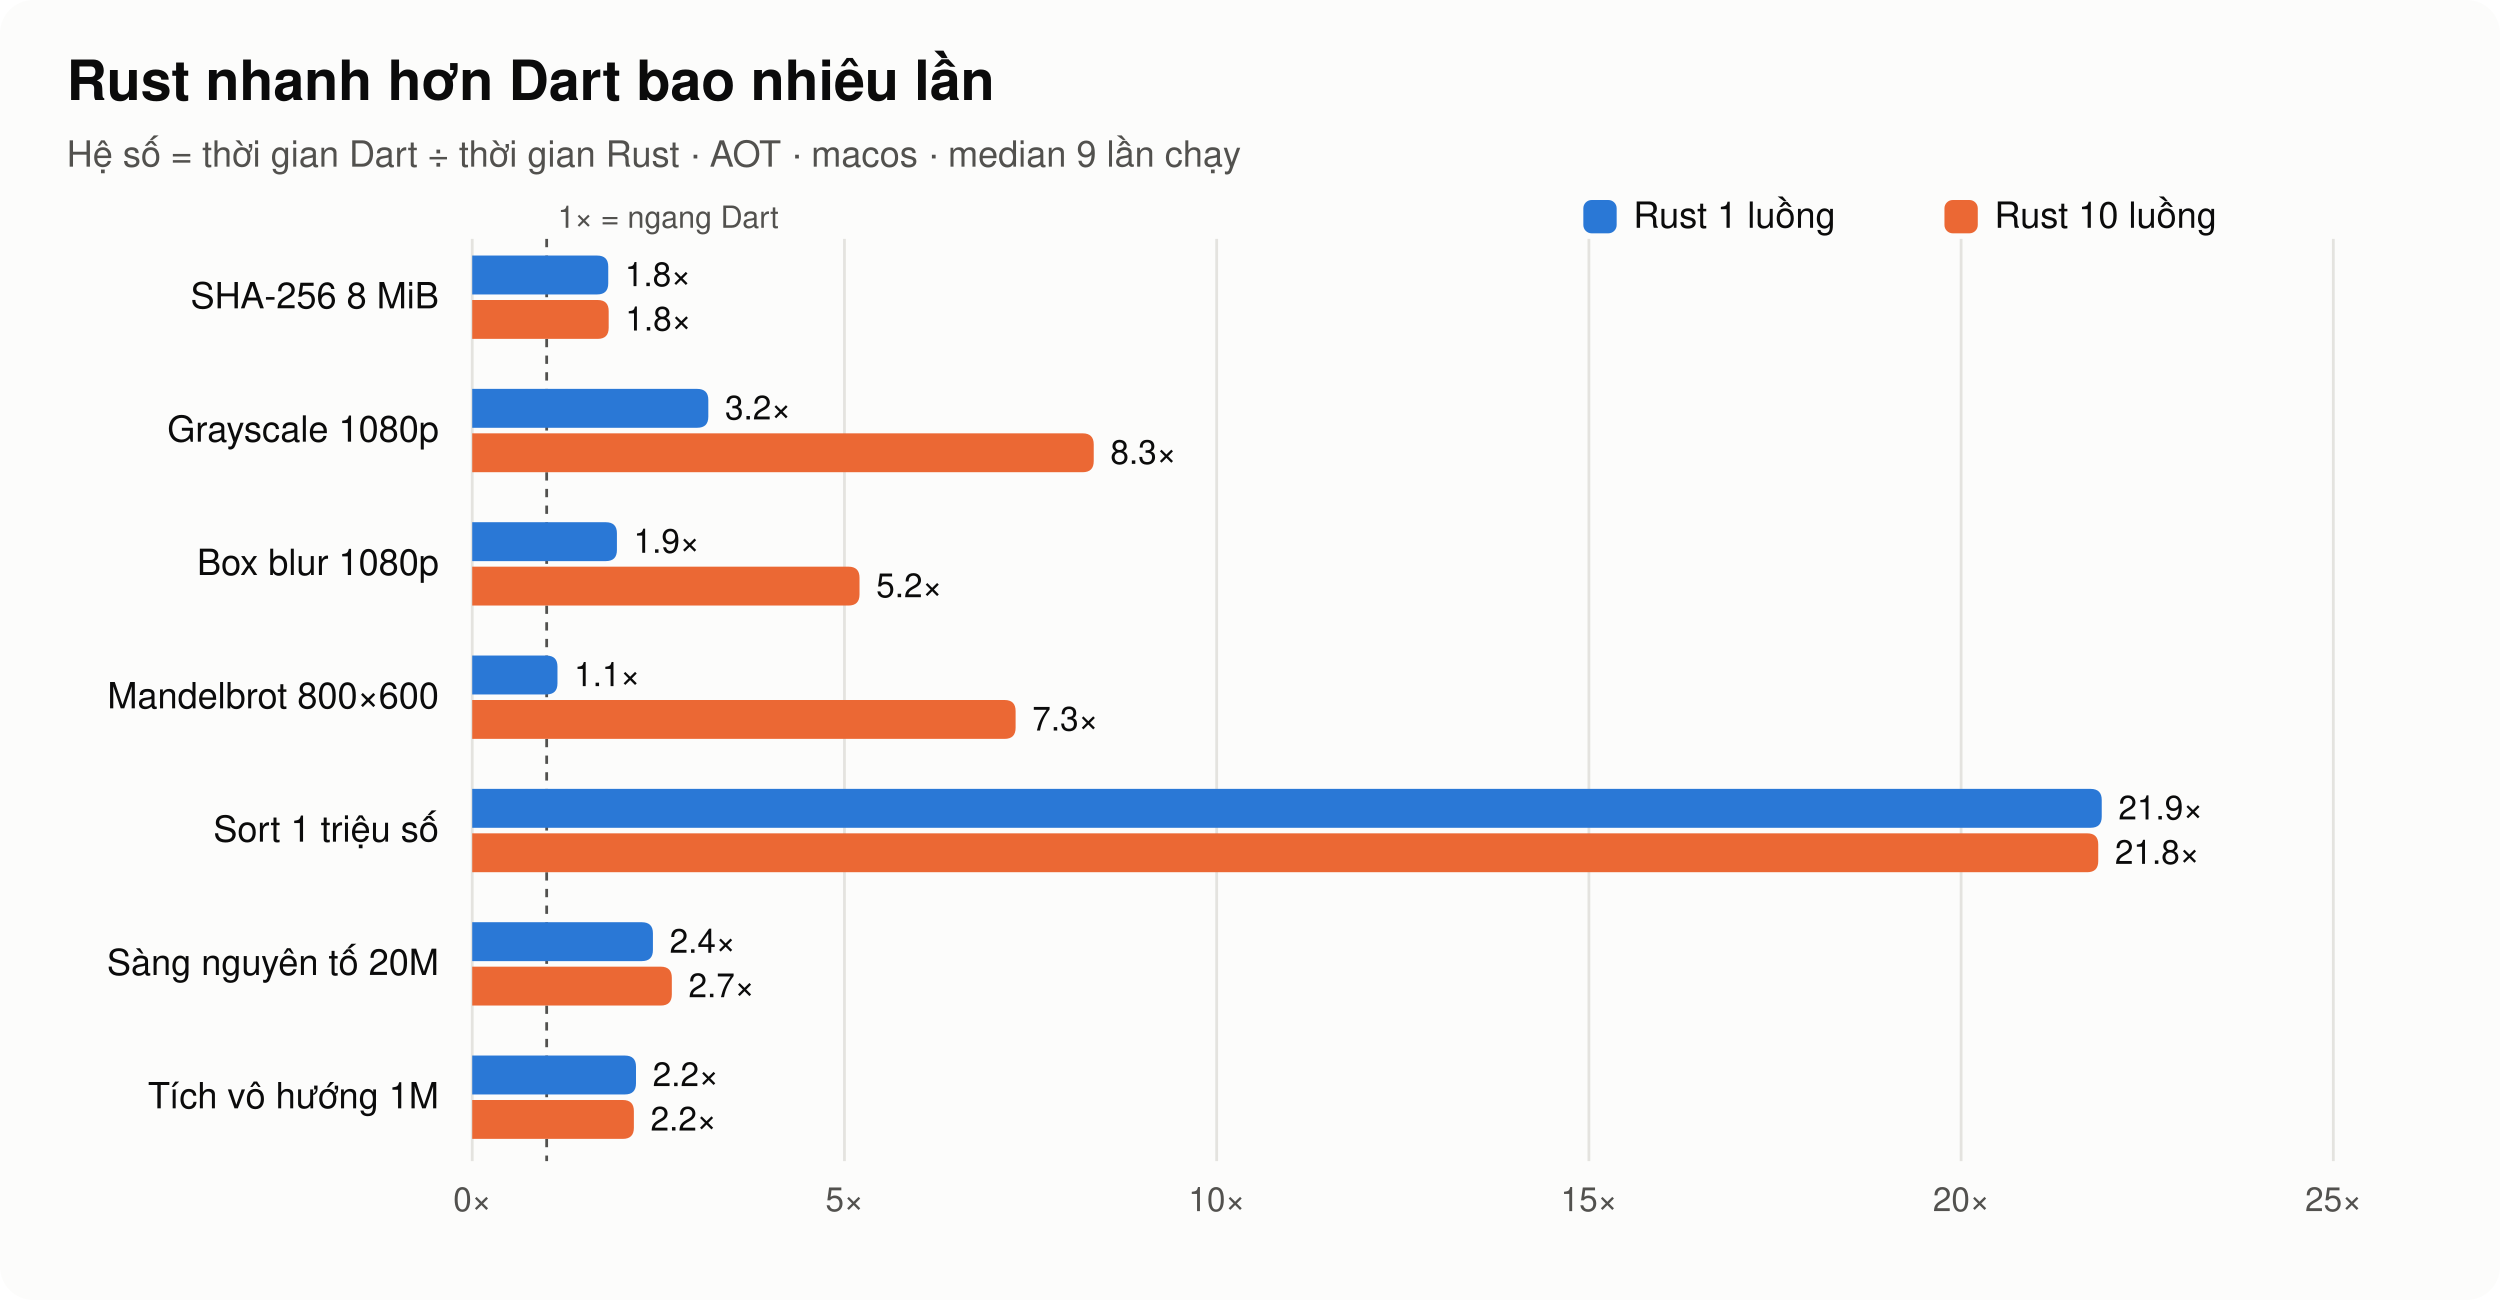
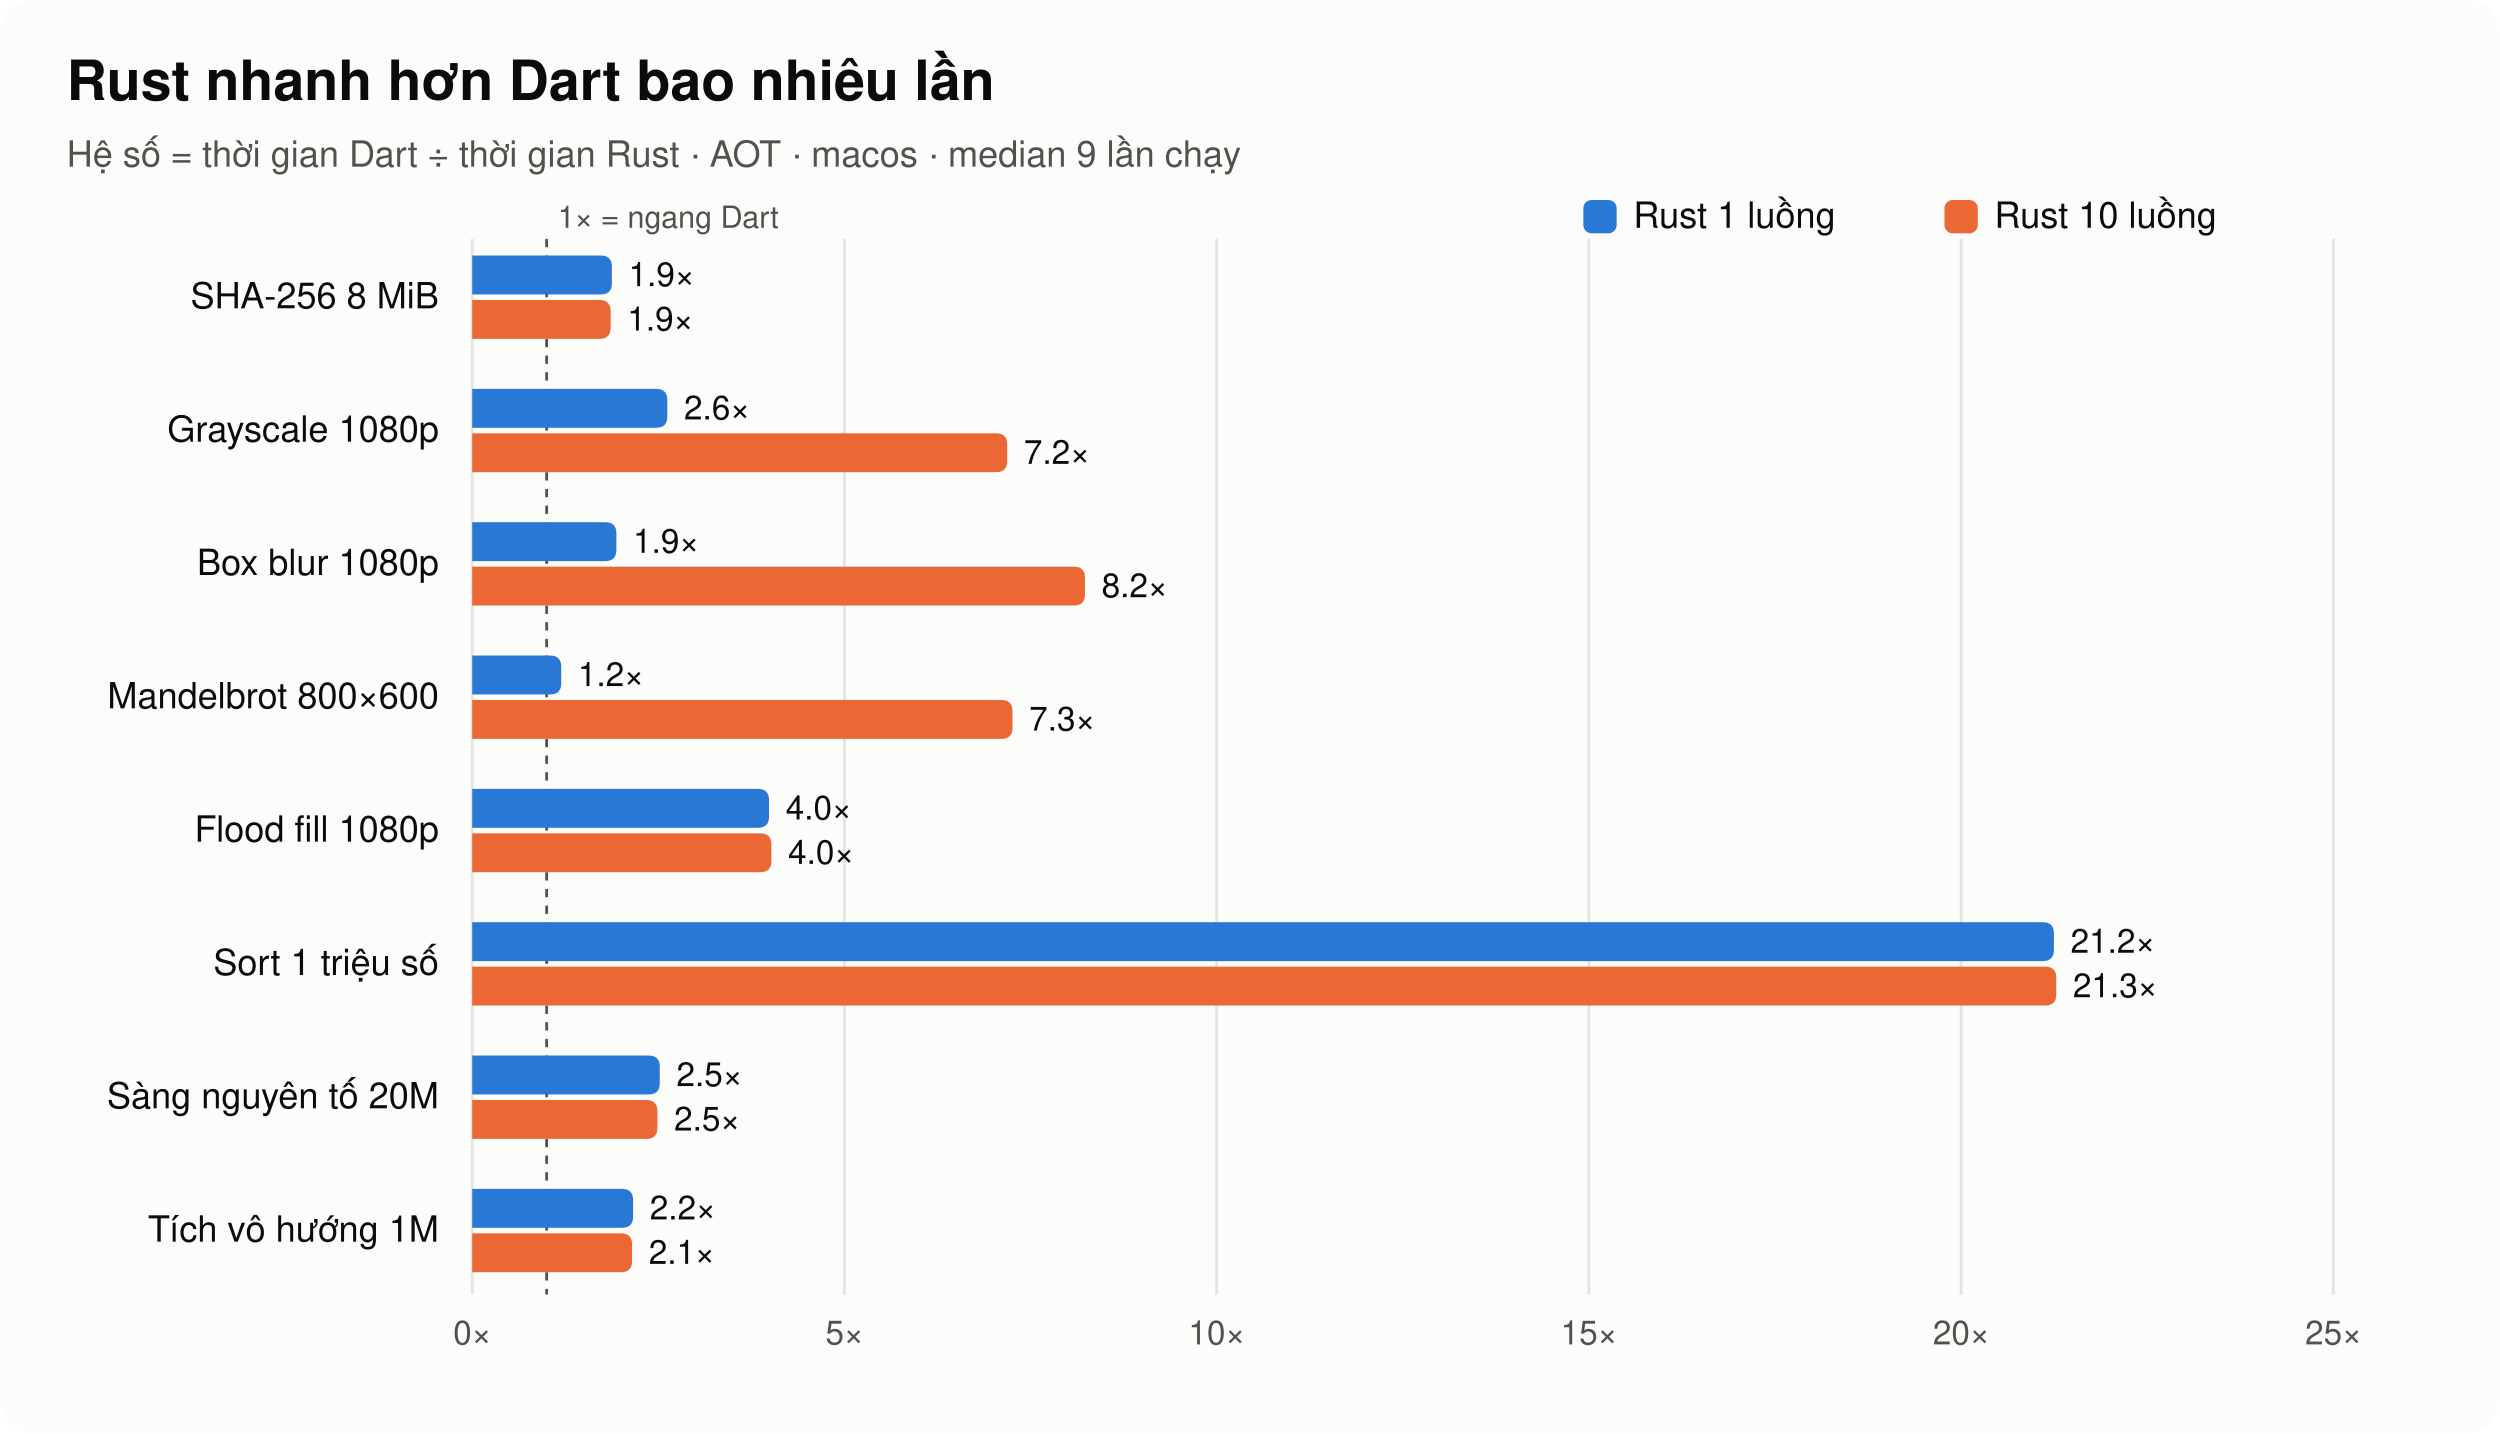
- <svg xmlns="http://www.w3.org/2000/svg" width="900" height="468" viewBox="0 0 900 468" font-family="-apple-system, Segoe UI, Helvetica, Arial, sans-serif" role="img" aria-labelledby="t d">
+ <svg xmlns="http://www.w3.org/2000/svg" width="900" height="516" viewBox="0 0 900 516" font-family="-apple-system, Segoe UI, Helvetica, Arial, sans-serif" role="img" aria-labelledby="t d">
  <rect width="100%" height="100%" rx="12" fill="#fcfcfb" />
  <text x="24" y="36" font-size="20" font-weight="600" fill="#0b0b0b">Rust nhanh hơn Dart bao nhiêu lần</text>
  <text x="24" y="60" font-size="13" fill="#52514e">Hệ số = thời gian Dart ÷ thời gian Rust · AOT · macos · median 9 lần chạy</text>
  <rect x="570.0" y="72" width="12" height="12" rx="3" fill="#2a78d6" />
  <text x="588.0" y="82" font-size="13" fill="#0b0b0b">Rust 1 luồng</text>
  <rect x="700.0" y="72" width="12" height="12" rx="3" fill="#eb6834" />
  <text x="718.0" y="82" font-size="13" fill="#0b0b0b">Rust 10 luồng</text>
-   <line x1="170.0" y1="86" x2="170.0" y2="418" stroke="#e4e3df" stroke-width="1" />
-   <text x="170.0" y="436" font-size="12" text-anchor="middle" fill="#52514e">0×</text>
-   <line x1="304.0" y1="86" x2="304.0" y2="418" stroke="#e4e3df" stroke-width="1" />
-   <text x="304.0" y="436" font-size="12" text-anchor="middle" fill="#52514e">5×</text>
-   <line x1="438.0" y1="86" x2="438.0" y2="418" stroke="#e4e3df" stroke-width="1" />
-   <text x="438.0" y="436" font-size="12" text-anchor="middle" fill="#52514e">10×</text>
-   <line x1="572.0" y1="86" x2="572.0" y2="418" stroke="#e4e3df" stroke-width="1" />
-   <text x="572.0" y="436" font-size="12" text-anchor="middle" fill="#52514e">15×</text>
-   <line x1="706.0" y1="86" x2="706.0" y2="418" stroke="#e4e3df" stroke-width="1" />
-   <text x="706.0" y="436" font-size="12" text-anchor="middle" fill="#52514e">20×</text>
-   <line x1="840.0" y1="86" x2="840.0" y2="418" stroke="#e4e3df" stroke-width="1" />
-   <text x="840.0" y="436" font-size="12" text-anchor="middle" fill="#52514e">25×</text>
-   <line x1="196.8" y1="86" x2="196.8" y2="418" stroke="#52514e" stroke-width="1" stroke-dasharray="3 3" />
+   <line x1="170.0" y1="86" x2="170.0" y2="466" stroke="#e4e3df" stroke-width="1" />
+   <text x="170.0" y="484" font-size="12" text-anchor="middle" fill="#52514e">0×</text>
+   <line x1="304.0" y1="86" x2="304.0" y2="466" stroke="#e4e3df" stroke-width="1" />
+   <text x="304.0" y="484" font-size="12" text-anchor="middle" fill="#52514e">5×</text>
+   <line x1="438.0" y1="86" x2="438.0" y2="466" stroke="#e4e3df" stroke-width="1" />
+   <text x="438.0" y="484" font-size="12" text-anchor="middle" fill="#52514e">10×</text>
+   <line x1="572.0" y1="86" x2="572.0" y2="466" stroke="#e4e3df" stroke-width="1" />
+   <text x="572.0" y="484" font-size="12" text-anchor="middle" fill="#52514e">15×</text>
+   <line x1="706.0" y1="86" x2="706.0" y2="466" stroke="#e4e3df" stroke-width="1" />
+   <text x="706.0" y="484" font-size="12" text-anchor="middle" fill="#52514e">20×</text>
+   <line x1="840.0" y1="86" x2="840.0" y2="466" stroke="#e4e3df" stroke-width="1" />
+   <text x="840.0" y="484" font-size="12" text-anchor="middle" fill="#52514e">25×</text>
+   <line x1="196.8" y1="86" x2="196.8" y2="466" stroke="#52514e" stroke-width="1" stroke-dasharray="3 3" />
  <text x="200.8" y="82" font-size="11" fill="#52514e">1× = ngang Dart</text>
  <text x="158" y="111.0" font-size="13" text-anchor="end" fill="#0b0b0b">SHA-256 8 MiB</text>
-   <path d="M170.0 92.0 H214.97 Q218.97 92.0 218.97 96.0 V102.0 Q218.97 106.0 214.97 106.0 H170.0 Z" fill="#2a78d6" />
-   <text x="224.97" y="103.0" font-size="12" fill="#0b0b0b">1.8×</text>
-   <path d="M170.0 108.0 H215.127 Q219.127 108.0 219.127 112.0 V118.0 Q219.127 122.0 215.127 122.0 H170.0 Z" fill="#eb6834" />
-   <text x="225.127" y="119.0" font-size="12" fill="#0b0b0b">1.8×</text>
+   <path d="M170.0 92.0 H216.281 Q220.281 92.0 220.281 96.0 V102.0 Q220.281 106.0 216.281 106.0 H170.0 Z" fill="#2a78d6" />
+   <text x="226.281" y="103.0" font-size="12" fill="#0b0b0b">1.9×</text>
+   <path d="M170.0 108.0 H215.827 Q219.827 108.0 219.827 112.0 V118.0 Q219.827 122.0 215.827 122.0 H170.0 Z" fill="#eb6834" />
+   <text x="225.827" y="119.0" font-size="12" fill="#0b0b0b">1.9×</text>
  <text x="158" y="159.0" font-size="13" text-anchor="end" fill="#0b0b0b">Grayscale 1080p</text>
-   <path d="M170.0 140.0 H250.995 Q254.995 140.0 254.995 144.0 V150.0 Q254.995 154.0 250.995 154.0 H170.0 Z" fill="#2a78d6" />
-   <text x="260.995" y="151.0" font-size="12" fill="#0b0b0b">3.2×</text>
-   <path d="M170.0 156.0 H389.744 Q393.744 156.0 393.744 160.0 V166.0 Q393.744 170.0 389.744 170.0 H170.0 Z" fill="#eb6834" />
-   <text x="399.744" y="167.0" font-size="12" fill="#0b0b0b">8.3×</text>
+   <path d="M170.0 140.0 H236.232 Q240.232 140.0 240.232 144.0 V150.0 Q240.232 154.0 236.232 154.0 H170.0 Z" fill="#2a78d6" />
+   <text x="246.232" y="151.0" font-size="12" fill="#0b0b0b">2.6×</text>
+   <path d="M170.0 156.0 H358.594 Q362.594 156.0 362.594 160.0 V166.0 Q362.594 170.0 358.594 170.0 H170.0 Z" fill="#eb6834" />
+   <text x="368.594" y="167.0" font-size="12" fill="#0b0b0b">7.2×</text>
  <text x="158" y="207.0" font-size="13" text-anchor="end" fill="#0b0b0b">Box blur 1080p</text>
-   <path d="M170.0 188.0 H218.093 Q222.093 188.0 222.093 192.0 V198.0 Q222.093 202.0 218.093 202.0 H170.0 Z" fill="#2a78d6" />
-   <text x="228.093" y="199.0" font-size="12" fill="#0b0b0b">1.9×</text>
-   <path d="M170.0 204.0 H305.428 Q309.428 204.0 309.428 208.0 V214.0 Q309.428 218.0 305.428 218.0 H170.0 Z" fill="#eb6834" />
-   <text x="315.428" y="215.0" font-size="12" fill="#0b0b0b">5.2×</text>
+   <path d="M170.0 188.0 H217.896 Q221.896 188.0 221.896 192.0 V198.0 Q221.896 202.0 217.896 202.0 H170.0 Z" fill="#2a78d6" />
+   <text x="227.896" y="199.0" font-size="12" fill="#0b0b0b">1.9×</text>
+   <path d="M170.0 204.0 H386.592 Q390.592 204.0 390.592 208.0 V214.0 Q390.592 218.0 386.592 218.0 H170.0 Z" fill="#eb6834" />
+   <text x="396.592" y="215.0" font-size="12" fill="#0b0b0b">8.2×</text>
  <text x="158" y="255.0" font-size="13" text-anchor="end" fill="#0b0b0b">Mandelbrot 800×600</text>
-   <path d="M170.0 236.0 H196.69 Q200.69 236.0 200.69 240.0 V246.0 Q200.69 250.0 196.69 250.0 H170.0 Z" fill="#2a78d6" />
-   <text x="206.69" y="247.0" font-size="12" fill="#0b0b0b">1.1×</text>
-   <path d="M170.0 252.0 H361.621 Q365.621 252.0 365.621 256.0 V262.0 Q365.621 266.0 361.621 266.0 H170.0 Z" fill="#eb6834" />
-   <text x="371.621" y="263.0" font-size="12" fill="#0b0b0b">7.3×</text>
-   <text x="158" y="303.0" font-size="13" text-anchor="end" fill="#0b0b0b">Sort 1 triệu số</text>
-   <path d="M170.0 284.0 H752.626 Q756.626 284.0 756.626 288.0 V294.0 Q756.626 298.0 752.626 298.0 H170.0 Z" fill="#2a78d6" />
-   <text x="762.626" y="295.0" font-size="12" fill="#0b0b0b">21.9×</text>
-   <path d="M170.0 300.0 H751.368 Q755.368 300.0 755.368 304.0 V310.0 Q755.368 314.0 751.368 314.0 H170.0 Z" fill="#eb6834" />
-   <text x="761.368" y="311.0" font-size="12" fill="#0b0b0b">21.8×</text>
-   <text x="158" y="351.0" font-size="13" text-anchor="end" fill="#0b0b0b">Sàng nguyên tố 20M</text>
-   <path d="M170.0 332.0 H231.054 Q235.054 332.0 235.054 336.0 V342.0 Q235.054 346.0 231.054 346.0 H170.0 Z" fill="#2a78d6" />
-   <text x="241.054" y="343.0" font-size="12" fill="#0b0b0b">2.4×</text>
-   <path d="M170.0 348.0 H237.858 Q241.858 348.0 241.858 352.0 V358.0 Q241.858 362.0 237.858 362.0 H170.0 Z" fill="#eb6834" />
-   <text x="247.858" y="359.0" font-size="12" fill="#0b0b0b">2.7×</text>
-   <text x="158" y="399.0" font-size="13" text-anchor="end" fill="#0b0b0b">Tích vô hướng 1M</text>
-   <path d="M170.0 380.0 H224.96 Q228.96 380.0 228.96 384.0 V390.0 Q228.96 394.0 224.96 394.0 H170.0 Z" fill="#2a78d6" />
-   <text x="234.96" y="391.0" font-size="12" fill="#0b0b0b">2.2×</text>
-   <path d="M170.0 396.0 H224.197 Q228.197 396.0 228.197 400.0 V406.0 Q228.197 410.0 224.197 410.0 H170.0 Z" fill="#eb6834" />
-   <text x="234.197" y="407.0" font-size="12" fill="#0b0b0b">2.2×</text>
+   <path d="M170.0 236.0 H198.041 Q202.041 236.0 202.041 240.0 V246.0 Q202.041 250.0 198.041 250.0 H170.0 Z" fill="#2a78d6" />
+   <text x="208.041" y="247.0" font-size="12" fill="#0b0b0b">1.2×</text>
+   <path d="M170.0 252.0 H360.502 Q364.502 252.0 364.502 256.0 V262.0 Q364.502 266.0 360.502 266.0 H170.0 Z" fill="#eb6834" />
+   <text x="370.502" y="263.0" font-size="12" fill="#0b0b0b">7.3×</text>
+   <text x="158" y="303.0" font-size="13" text-anchor="end" fill="#0b0b0b">Flood fill 1080p</text>
+   <path d="M170.0 284.0 H272.853 Q276.853 284.0 276.853 288.0 V294.0 Q276.853 298.0 272.853 298.0 H170.0 Z" fill="#2a78d6" />
+   <text x="282.853" y="295.0" font-size="12" fill="#0b0b0b">4.0×</text>
+   <path d="M170.0 300.0 H273.698 Q277.698 300.0 277.698 304.0 V310.0 Q277.698 314.0 273.698 314.0 H170.0 Z" fill="#eb6834" />
+   <text x="283.698" y="311.0" font-size="12" fill="#0b0b0b">4.0×</text>
+   <text x="158" y="351.0" font-size="13" text-anchor="end" fill="#0b0b0b">Sort 1 triệu số</text>
+   <path d="M170.0 332.0 H735.405 Q739.405 332.0 739.405 336.0 V342.0 Q739.405 346.0 735.405 346.0 H170.0 Z" fill="#2a78d6" />
+   <text x="745.405" y="343.0" font-size="12" fill="#0b0b0b">21.2×</text>
+   <path d="M170.0 348.0 H736.253 Q740.253 348.0 740.253 352.0 V358.0 Q740.253 362.0 736.253 362.0 H170.0 Z" fill="#eb6834" />
+   <text x="746.253" y="359.0" font-size="12" fill="#0b0b0b">21.3×</text>
+   <text x="158" y="399.0" font-size="13" text-anchor="end" fill="#0b0b0b">Sàng nguyên tố 20M</text>
+   <path d="M170.0 380.0 H233.517 Q237.517 380.0 237.517 384.0 V390.0 Q237.517 394.0 233.517 394.0 H170.0 Z" fill="#2a78d6" />
+   <text x="243.517" y="391.0" font-size="12" fill="#0b0b0b">2.5×</text>
+   <path d="M170.0 396.0 H232.672 Q236.672 396.0 236.672 400.0 V406.0 Q236.672 410.0 232.672 410.0 H170.0 Z" fill="#eb6834" />
+   <text x="242.672" y="407.0" font-size="12" fill="#0b0b0b">2.5×</text>
+   <text x="158" y="447.0" font-size="13" text-anchor="end" fill="#0b0b0b">Tích vô hướng 1M</text>
+   <path d="M170.0 428.0 H223.912 Q227.912 428.0 227.912 432.0 V438.0 Q227.912 442.0 223.912 442.0 H170.0 Z" fill="#2a78d6" />
+   <text x="233.912" y="439.0" font-size="12" fill="#0b0b0b">2.2×</text>
+   <path d="M170.0 444.0 H223.549 Q227.549 444.0 227.549 448.0 V454.0 Q227.549 458.0 223.549 458.0 H170.0 Z" fill="#eb6834" />
+   <text x="233.549" y="455.0" font-size="12" fill="#0b0b0b">2.1×</text>
</svg>
